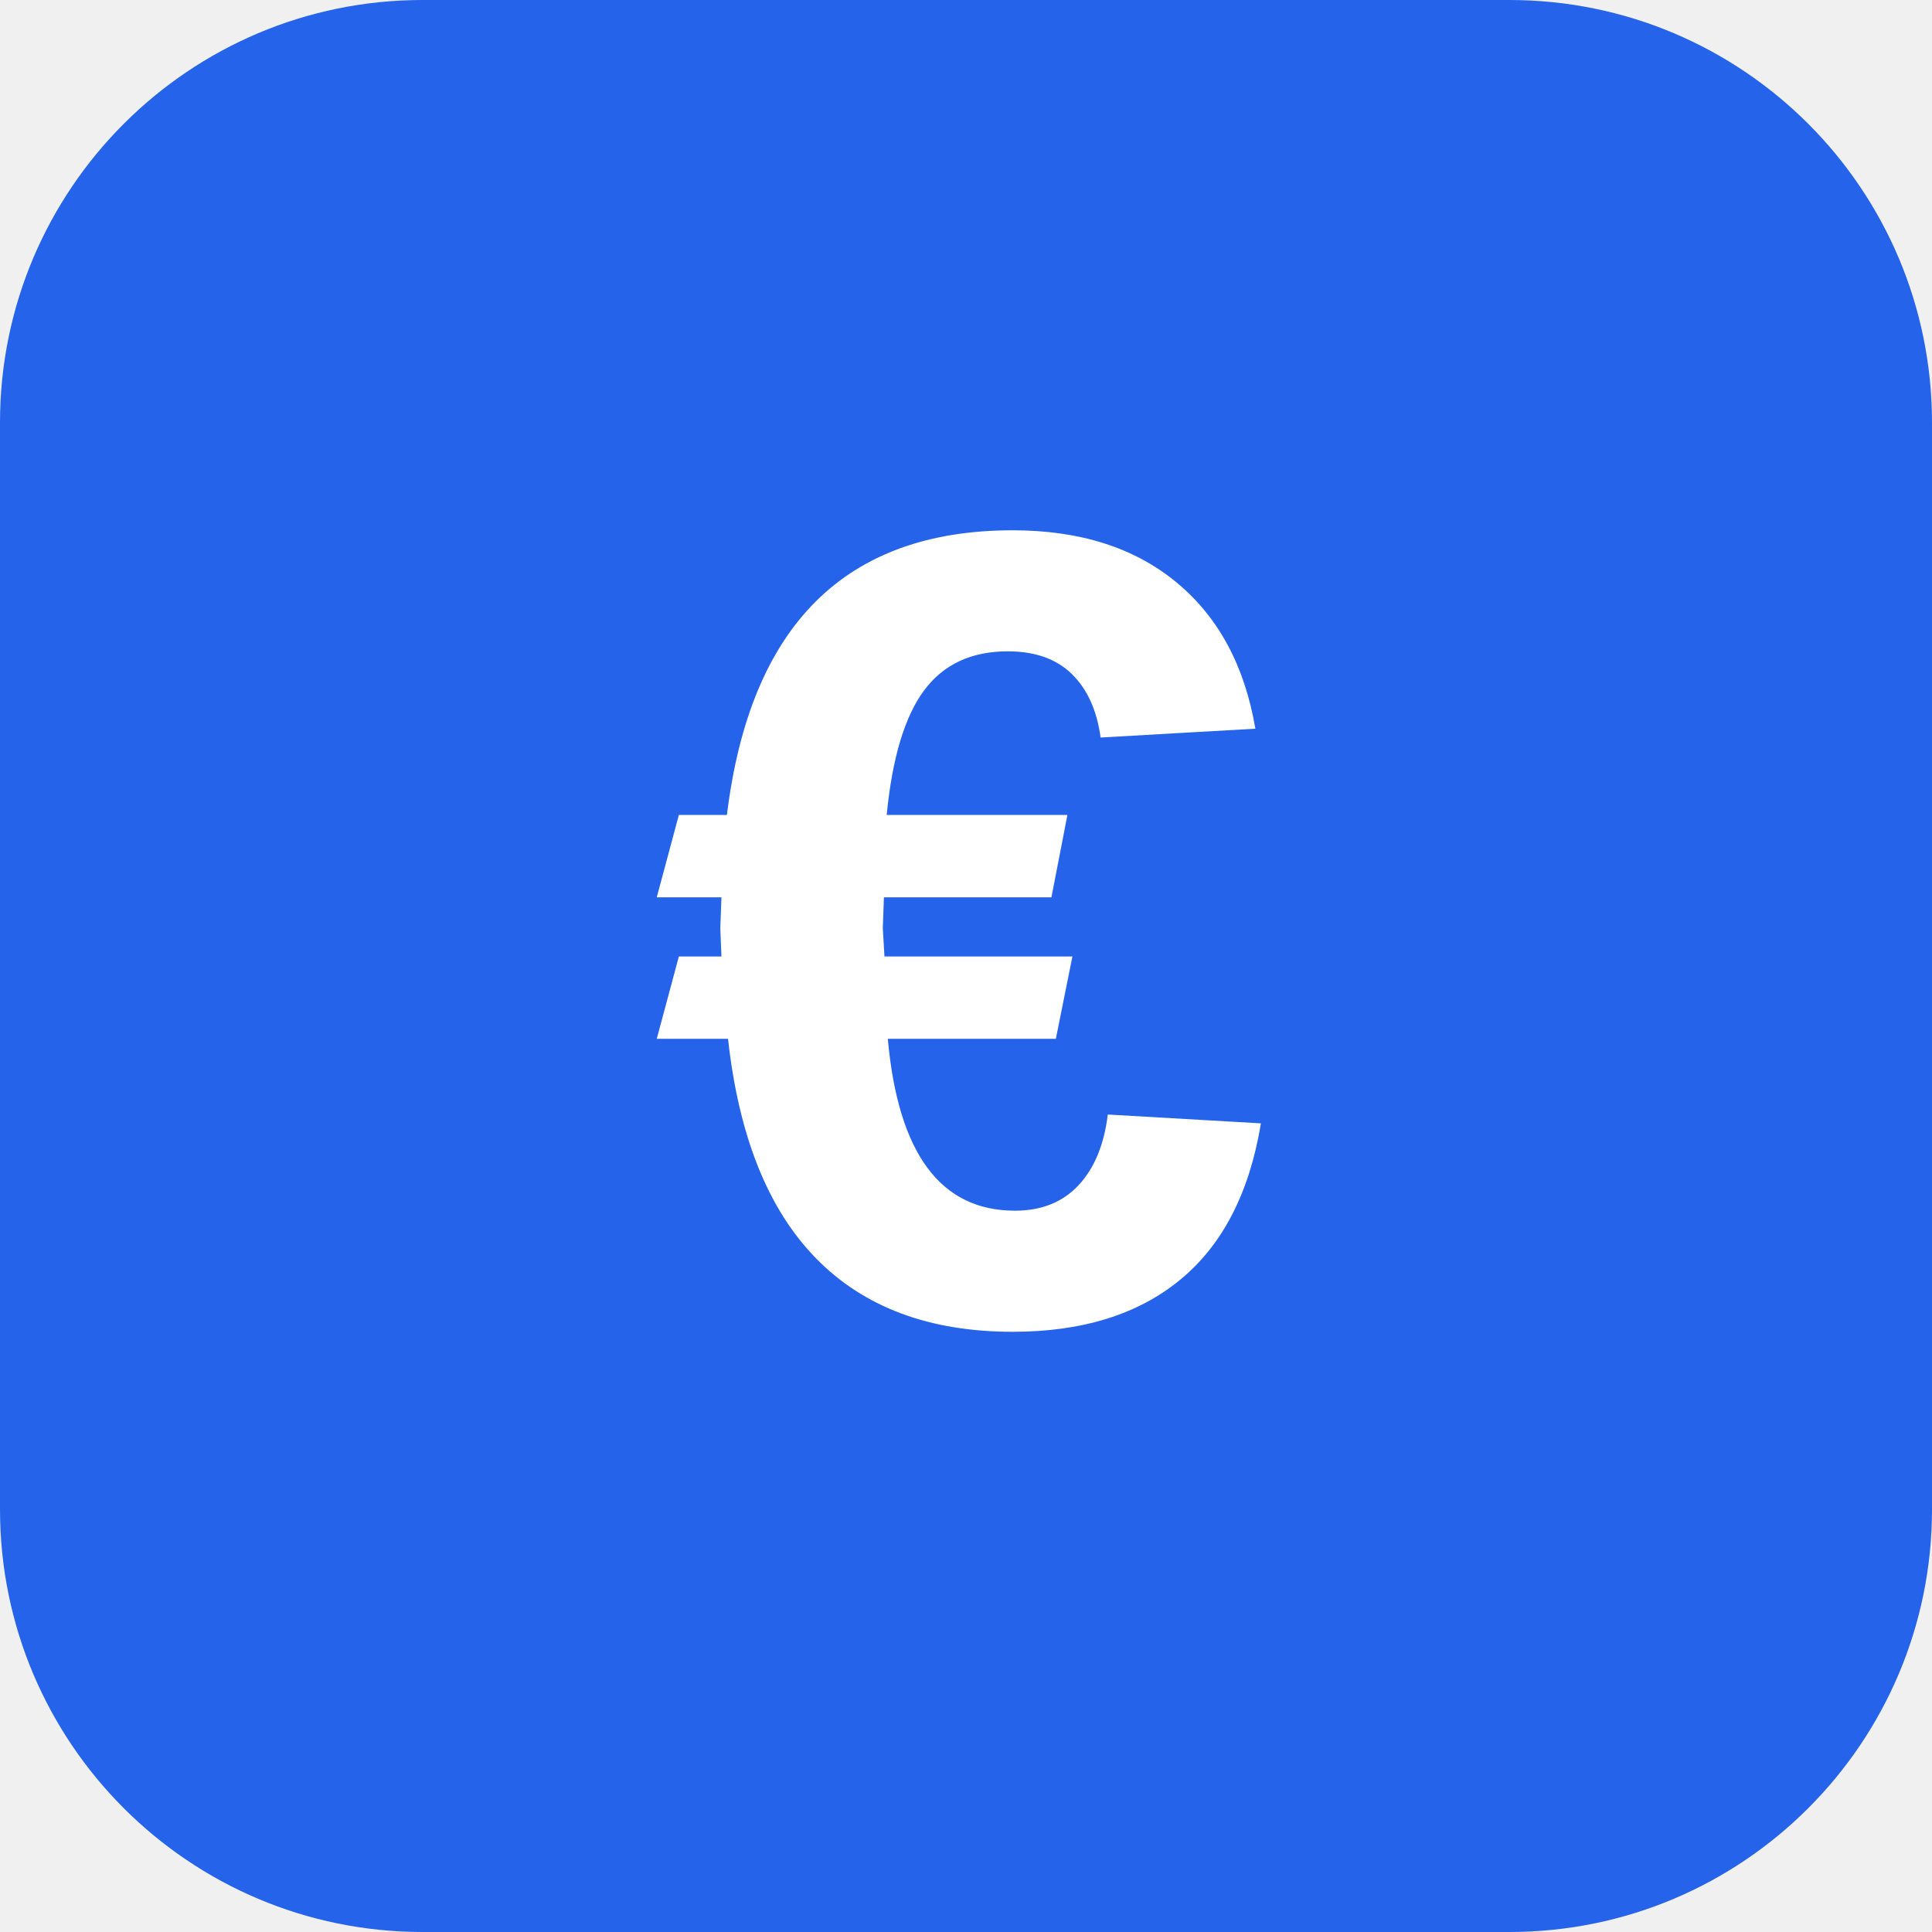
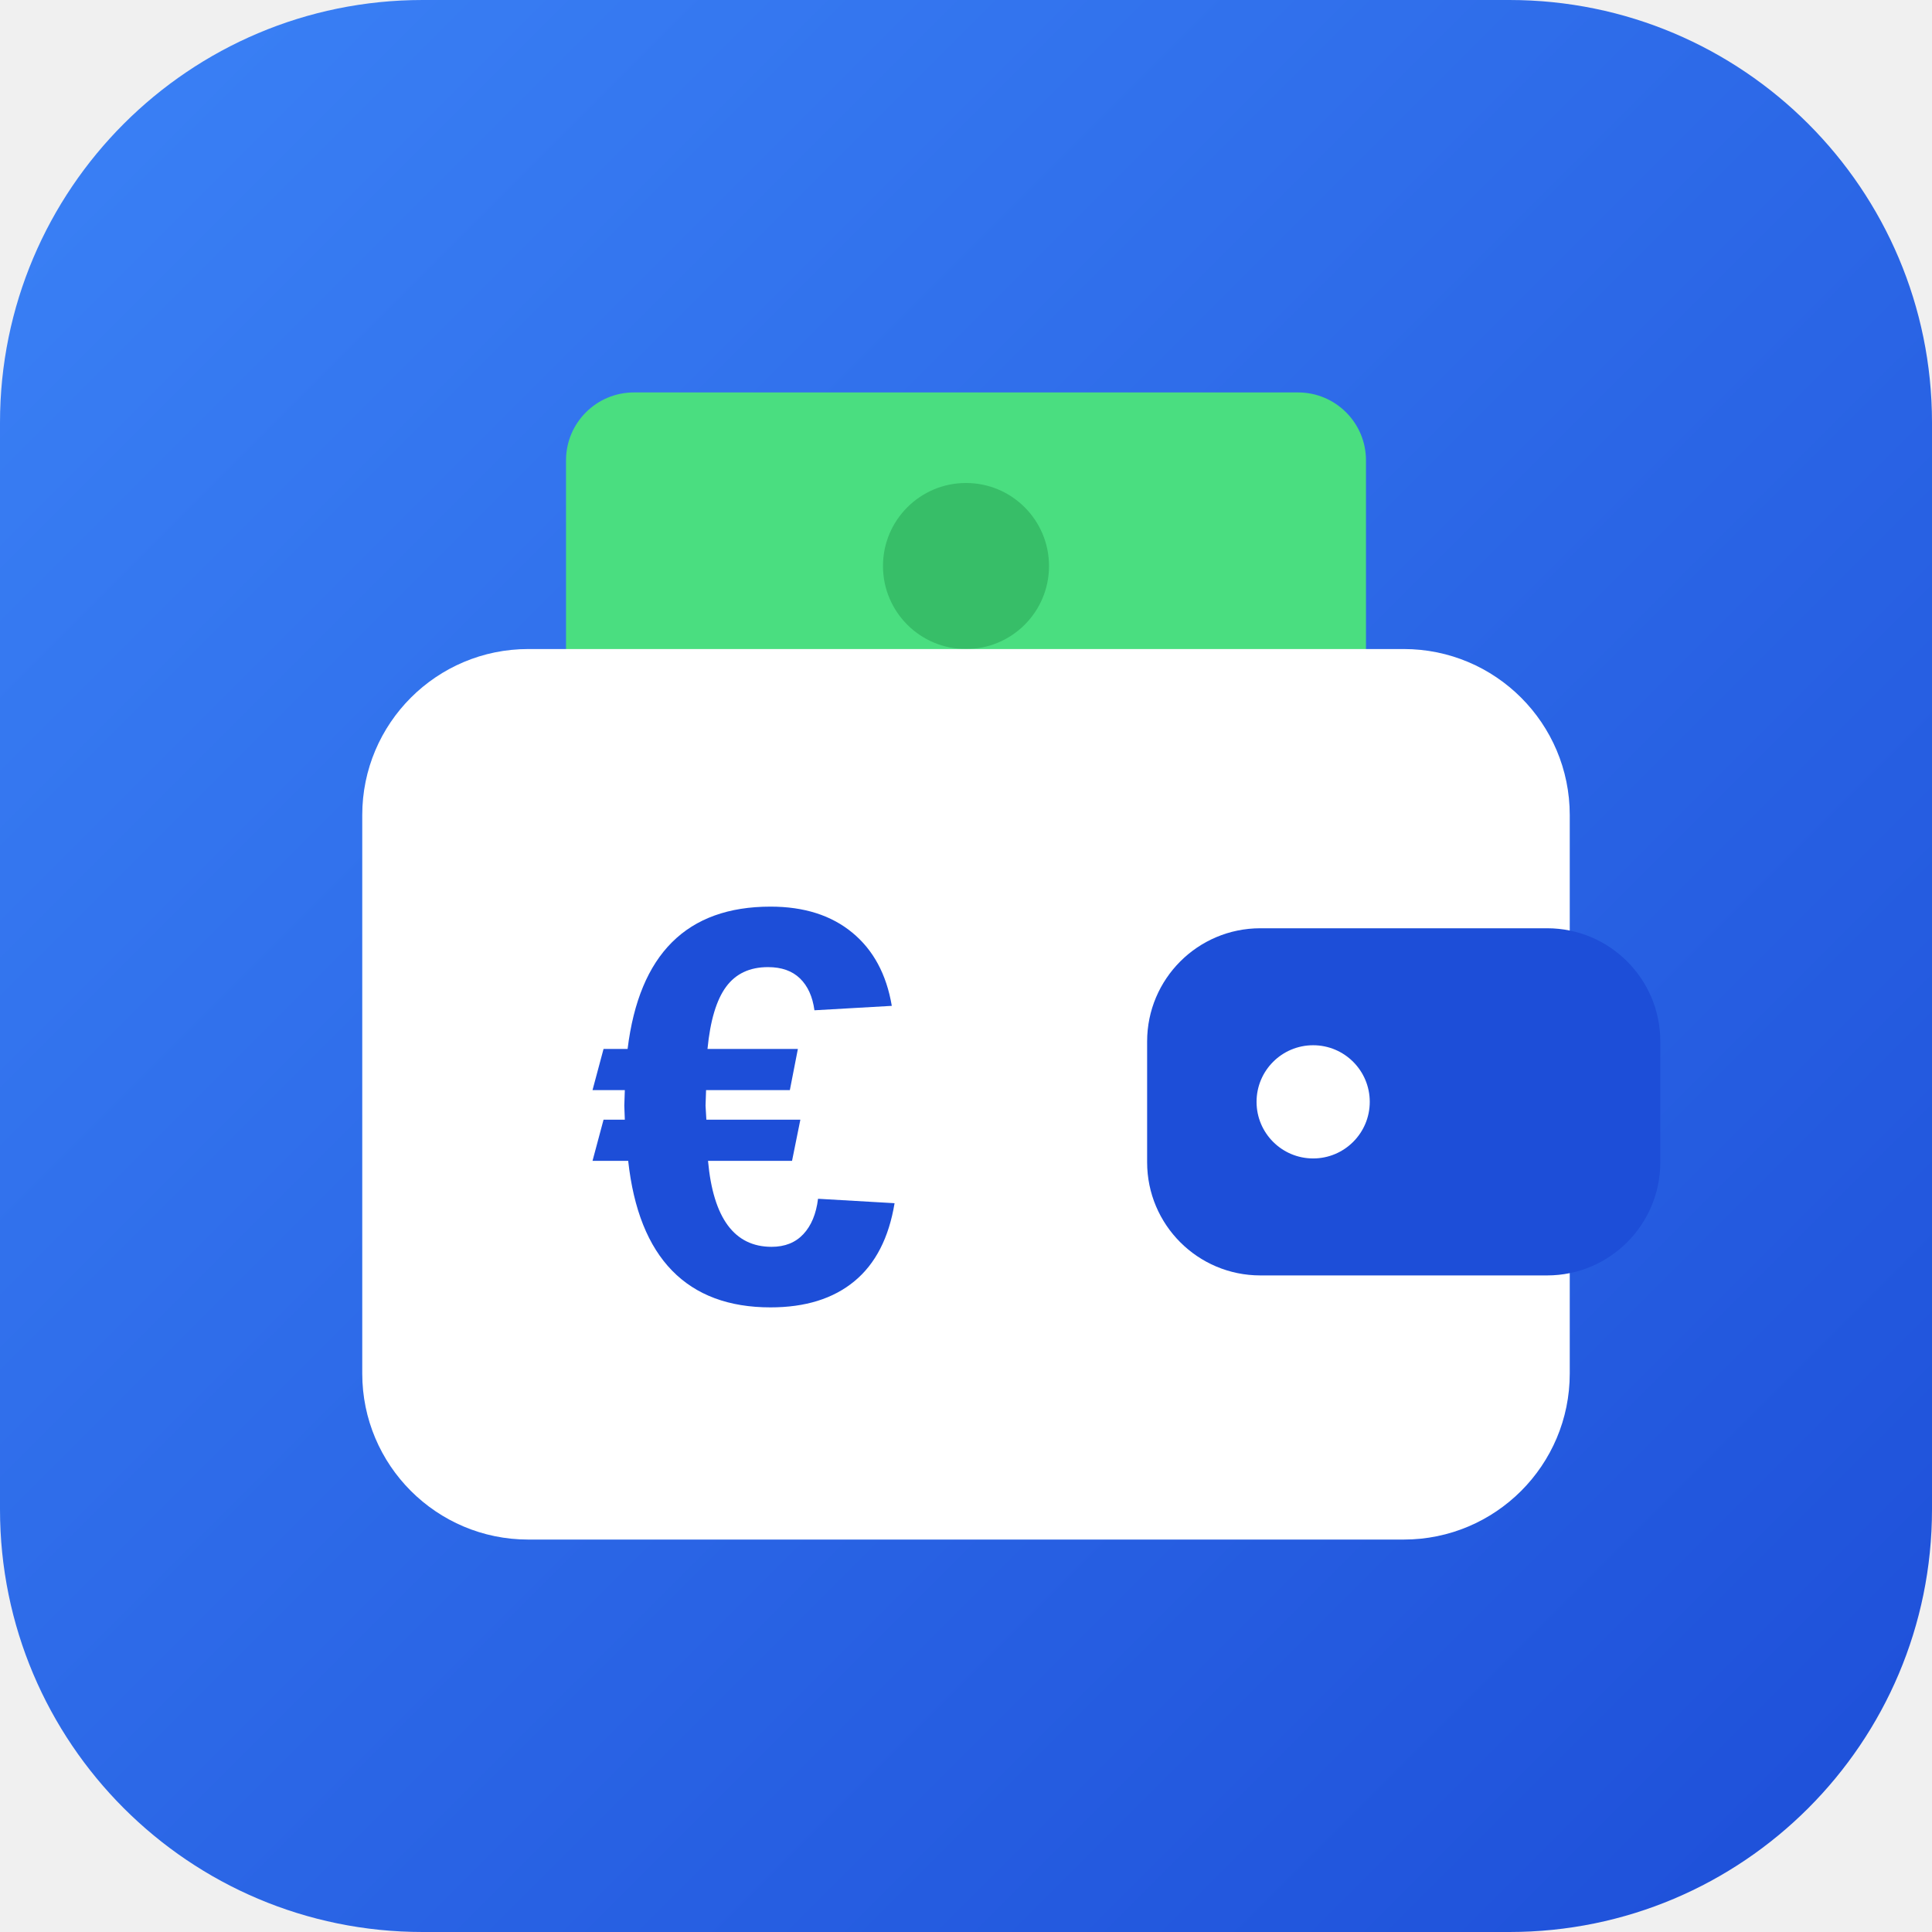
<svg xmlns="http://www.w3.org/2000/svg" viewBox="0 0 512 512">
-   <rect width="512" height="512" rx="112" fill="#2563eb" />
-   <text x="256" y="350" font-family="Segoe UI, Arial, sans-serif" font-size="300" font-weight="700" fill="#ffffff" text-anchor="middle">€</text>
+   <defs>
+     <linearGradient id="bg" x1="0" y1="0" x2="1" y2="1">
+       <stop offset="0" stop-color="#3b82f6" />
+       <stop offset="1" stop-color="#1d4ed8" />
+     </linearGradient>
+   </defs>
+   <rect width="512" height="512" rx="112" fill="url(#bg)" />
+   <rect x="150" y="104" width="212" height="110" rx="18" fill="#4ade80" />
+   <circle cx="256" cy="150" r="22" fill="#15803d" opacity=".35" />
+   <rect x="96" y="172" width="320" height="236" rx="44" fill="#ffffff" />
+   <rect x="304" y="246" width="136" height="92" rx="30" fill="#1d4ed8" />
+   <circle cx="348" cy="292" r="15" fill="#ffffff" />
+   <text x="198" y="345" font-family="Segoe UI, Arial, sans-serif" font-size="150" font-weight="700" fill="#1d4ed8" text-anchor="middle">€</text>
</svg>
